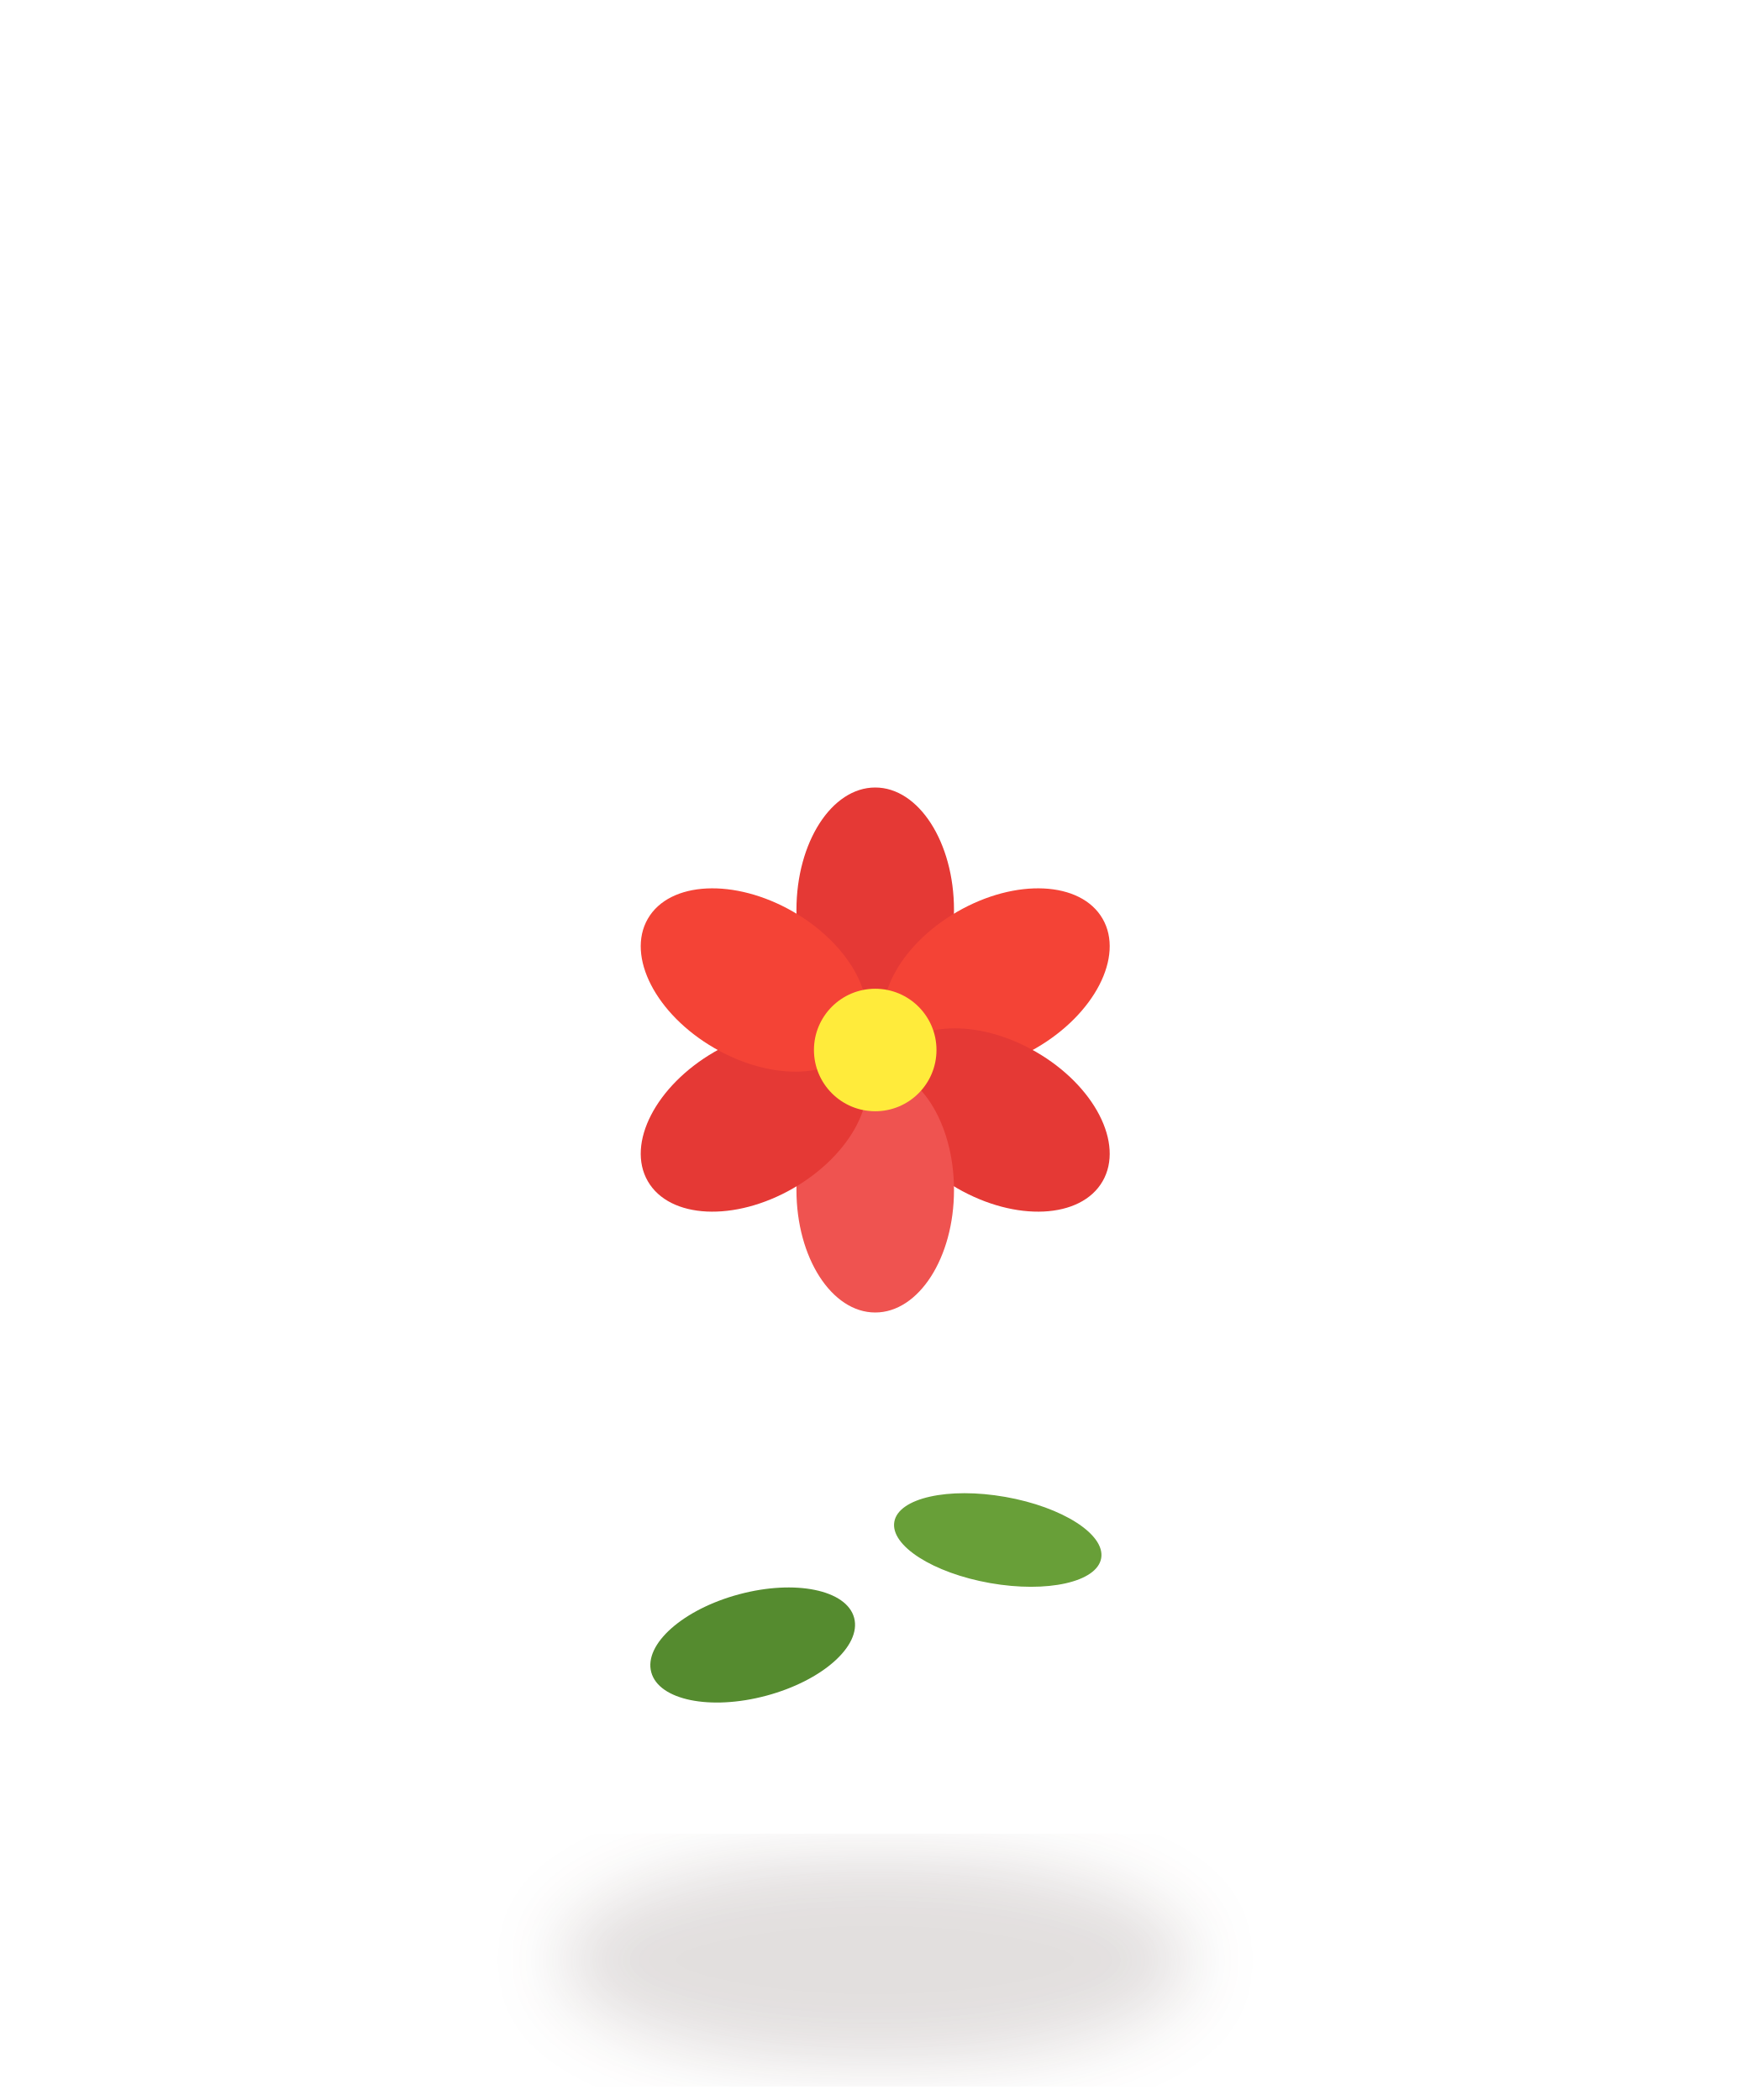
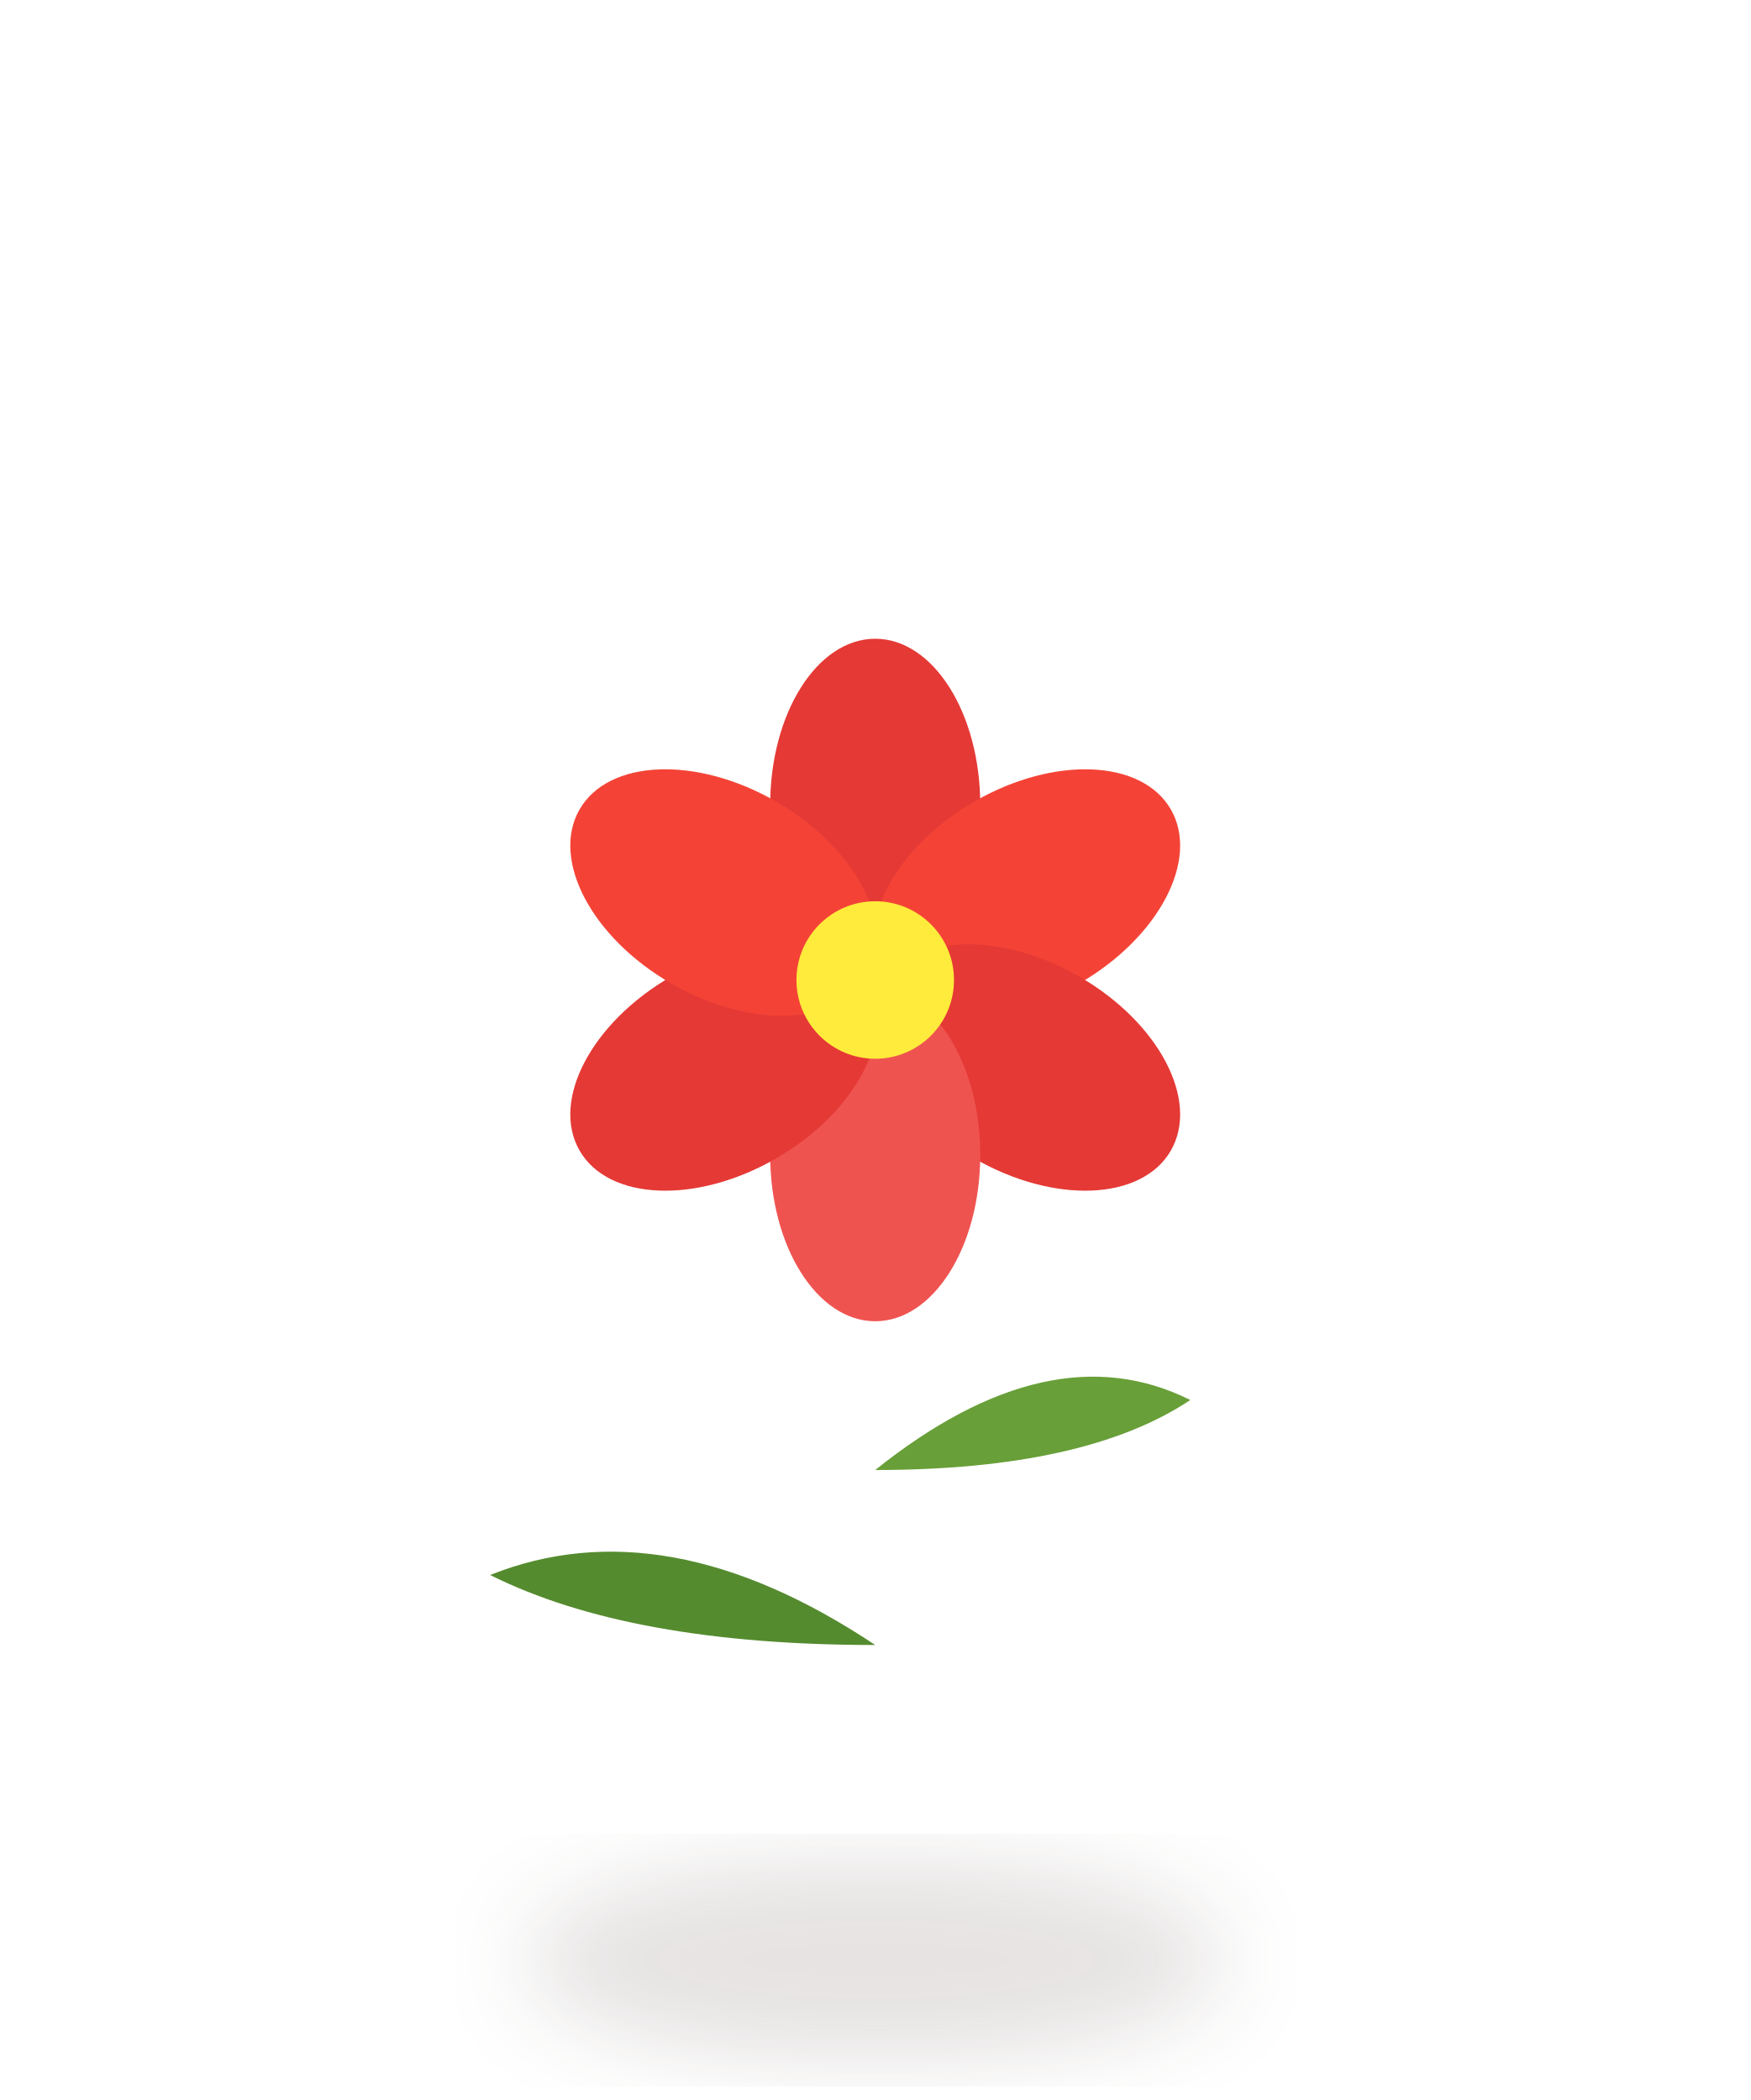
<svg xmlns="http://www.w3.org/2000/svg" viewBox="0 0 100 120">
  <defs>
-     <linearGradient id="stG" x1="0" y1="0" x2="1" y2="0">
-       <stop offset="0%" stop-color="#2E7D32" />
-       <stop offset="50%" stop-color="#4CAF50" />
-       <stop offset="100%" stop-color="#2E7D32" />
+     <linearGradient id="sG" x1="0" y1="0" x2="1" y2="0">
+       <stop offset="0%" stop-color="#1B5E20" />
+       <stop offset="50%" stop-color="#388E3C" />
+       <stop offset="100%" stop-color="#1B5E20" />
    </linearGradient>
-     <filter id="sh">
-       <feGaussianBlur stdDeviation="2" />
+     <filter id="s">
+       <feGaussianBlur stdDeviation="2.5" />
    </filter>
  </defs>
-   <ellipse cx="50" cy="112" rx="18" ry="6" fill="#3E2723" opacity="0.15" filter="url(#sh)" />
-   <path d="M50 108 Q50 92 50 74" stroke="url(#stG)" stroke-width="3.5" fill="none" stroke-linecap="round" />
-   <ellipse cx="43" cy="94" rx="6" ry="3" fill="#558B2F" transform="rotate(-15 43 94)" />
-   <ellipse cx="57" cy="88" rx="6" ry="2.5" fill="#689F38" transform="rotate(10 57 88)" />
-   <g transform="translate(50, 60)">
-     <ellipse cx="0" cy="-8" rx="4.5" ry="7" fill="#E53935" transform="rotate(0 0 0)" />
-     <ellipse cx="0" cy="-8" rx="4.5" ry="7" fill="#F44336" transform="rotate(60 0 0)" />
-     <ellipse cx="0" cy="-8" rx="4.5" ry="7" fill="#E53935" transform="rotate(120 0 0)" />
-     <ellipse cx="0" cy="-8" rx="4.5" ry="7" fill="#EF5350" transform="rotate(180 0 0)" />
-     <ellipse cx="0" cy="-8" rx="4.5" ry="7" fill="#E53935" transform="rotate(240 0 0)" />
-     <ellipse cx="0" cy="-8" rx="4.5" ry="7" fill="#F44336" transform="rotate(300 0 0)" />
-     <circle cx="0" cy="0" r="3.5" fill="#FFEB3B" />
+   <ellipse cx="50" cy="112" rx="20" ry="6" fill="#3E2723" opacity="0.13" filter="url(#s)" />
+   <path d="M50 108 Q50 92 50 72" stroke="url(#sG)" stroke-width="4.5" fill="none" stroke-linecap="round" />
+   <path d="M50 94 Q38 86 28 90 Q36 94 50 94Z" fill="#558B2F" />
+   <path d="M50 84 Q60 76 68 80 Q62 84 50 84Z" fill="#689F38" />
+   <g transform="translate(50,56)">
+     <ellipse cx="0" cy="-10" rx="6" ry="9.5" fill="#E53935" transform="rotate(0 0 0)" />
+     <ellipse cx="0" cy="-10" rx="6" ry="9.5" fill="#F44336" transform="rotate(60 0 0)" />
+     <ellipse cx="0" cy="-10" rx="6" ry="9.5" fill="#E53935" transform="rotate(120 0 0)" />
+     <ellipse cx="0" cy="-10" rx="6" ry="9.5" fill="#EF5350" transform="rotate(180 0 0)" />
+     <ellipse cx="0" cy="-10" rx="6" ry="9.5" fill="#E53935" transform="rotate(240 0 0)" />
+     <ellipse cx="0" cy="-10" rx="6" ry="9.5" fill="#F44336" transform="rotate(300 0 0)" />
+     <circle cx="0" cy="0" r="4.5" fill="#FFEB3B" />
  </g>
</svg>
